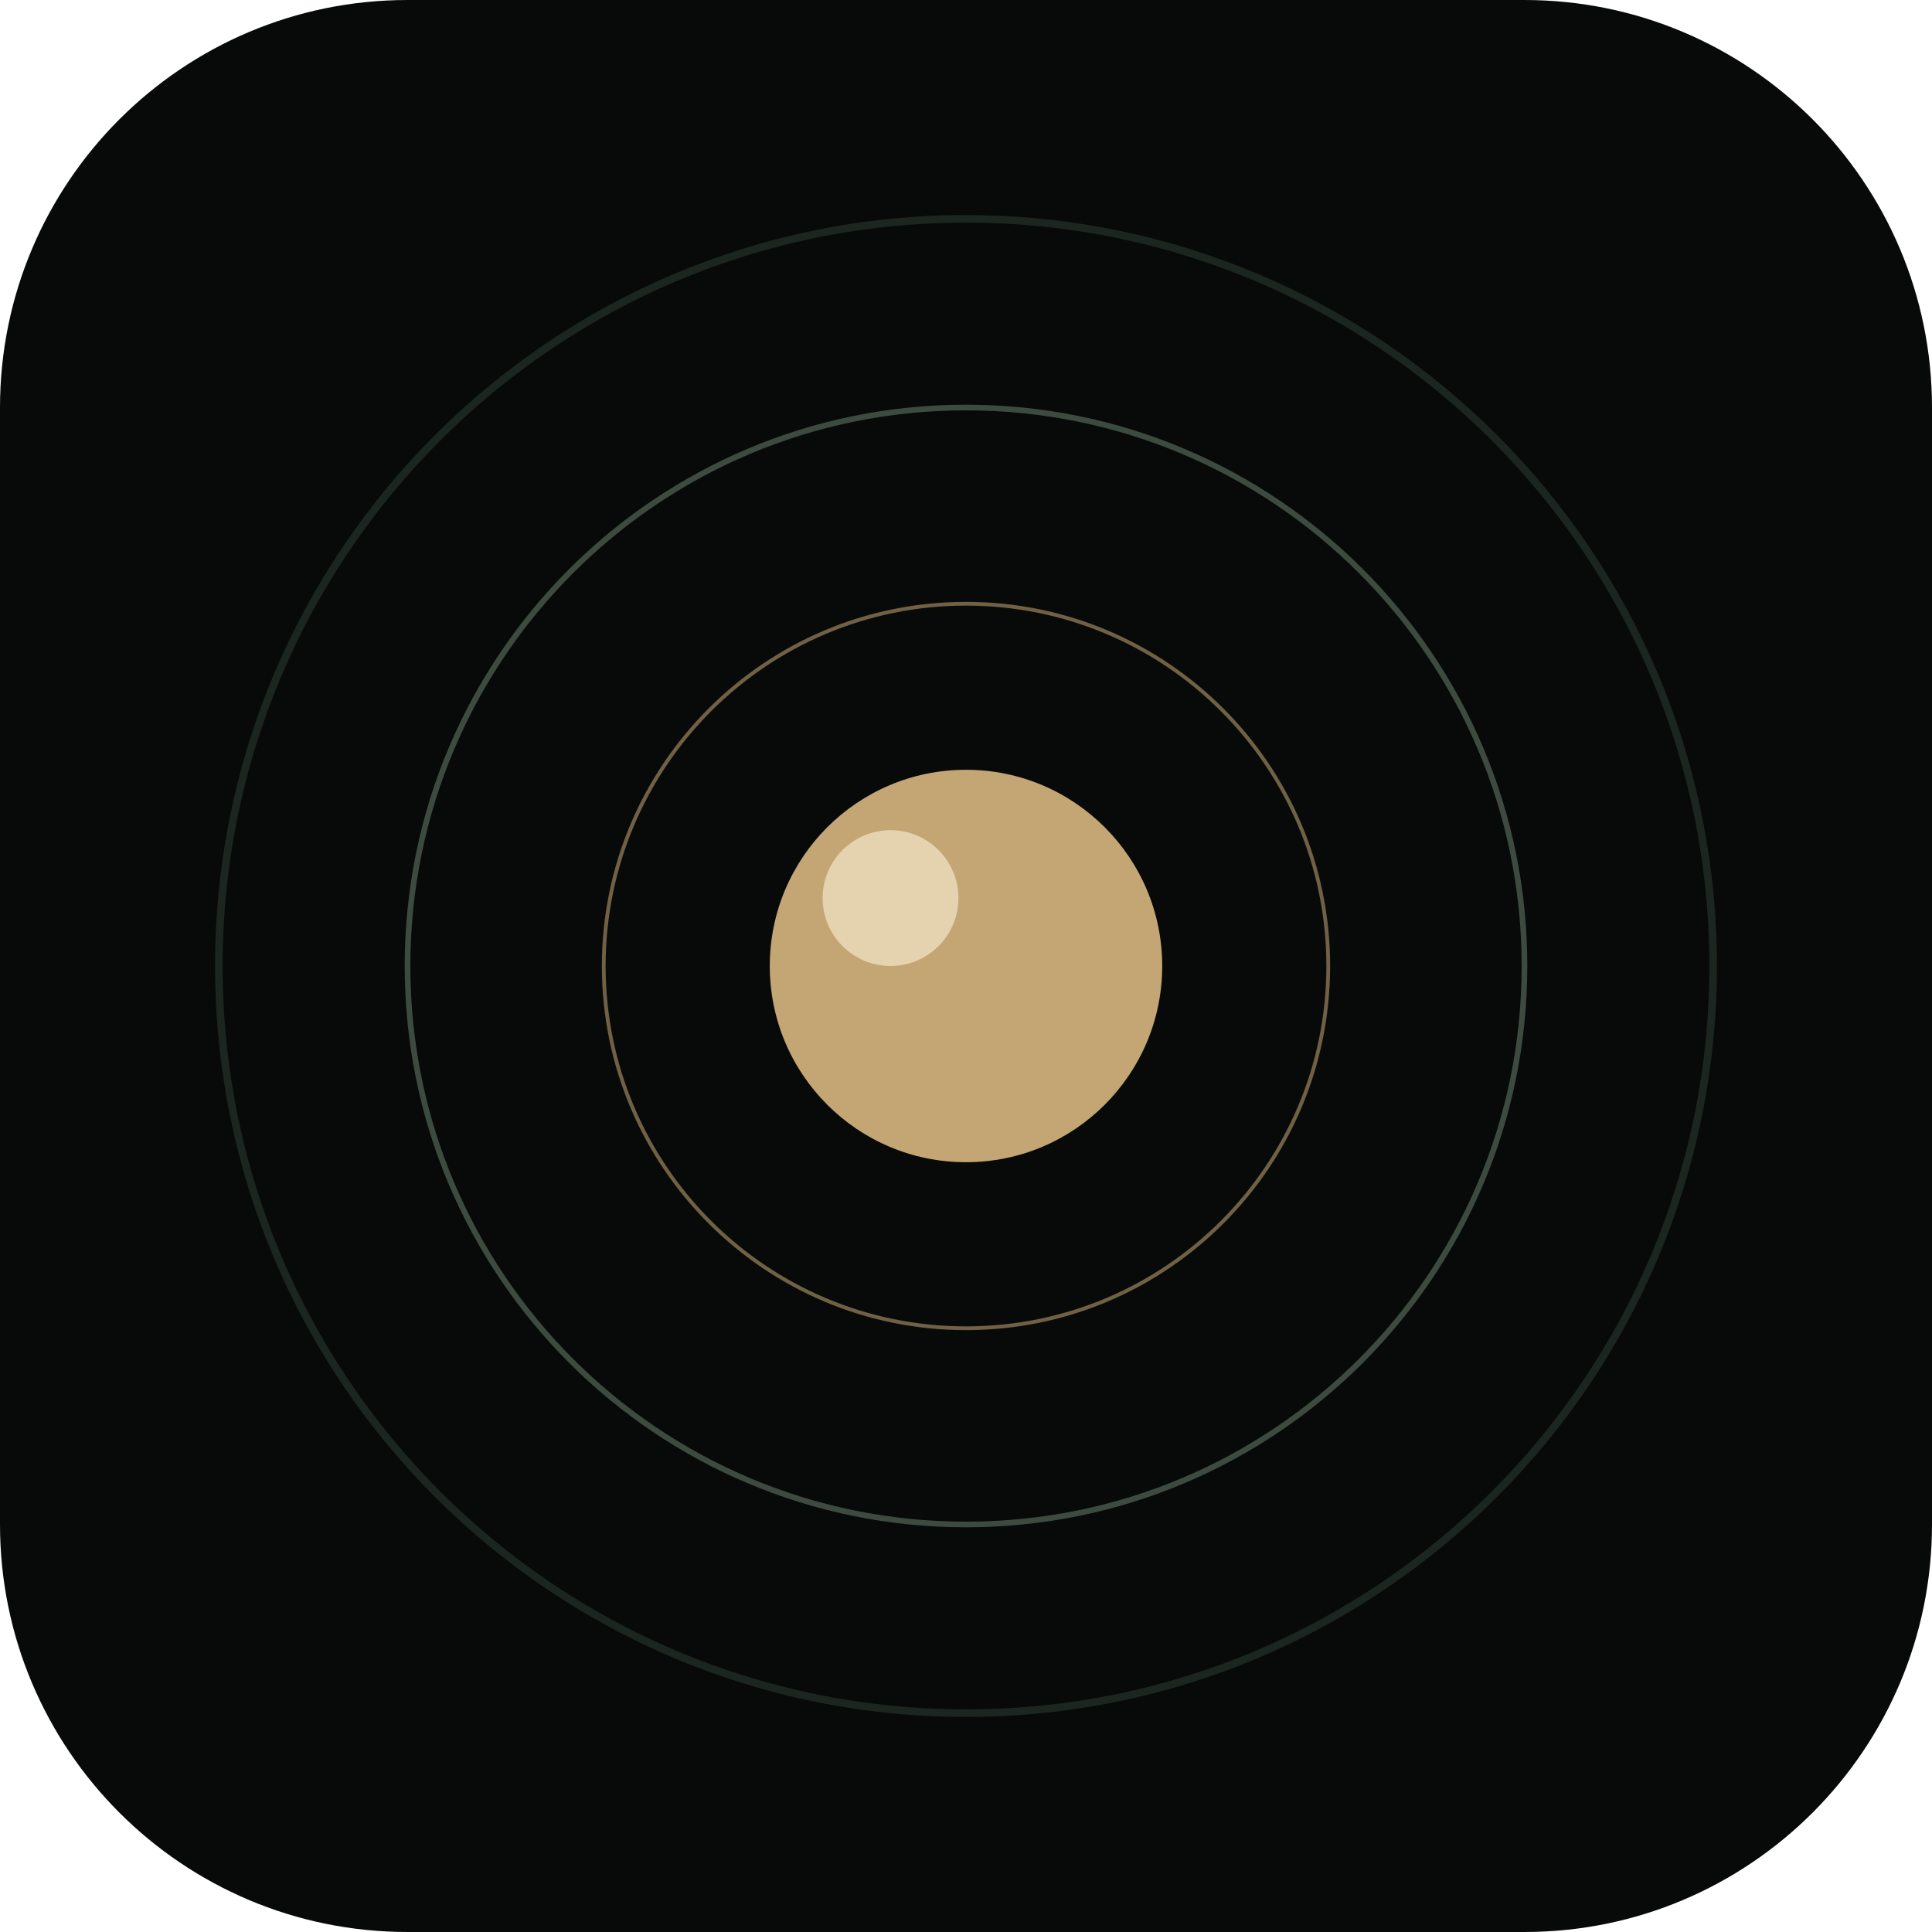
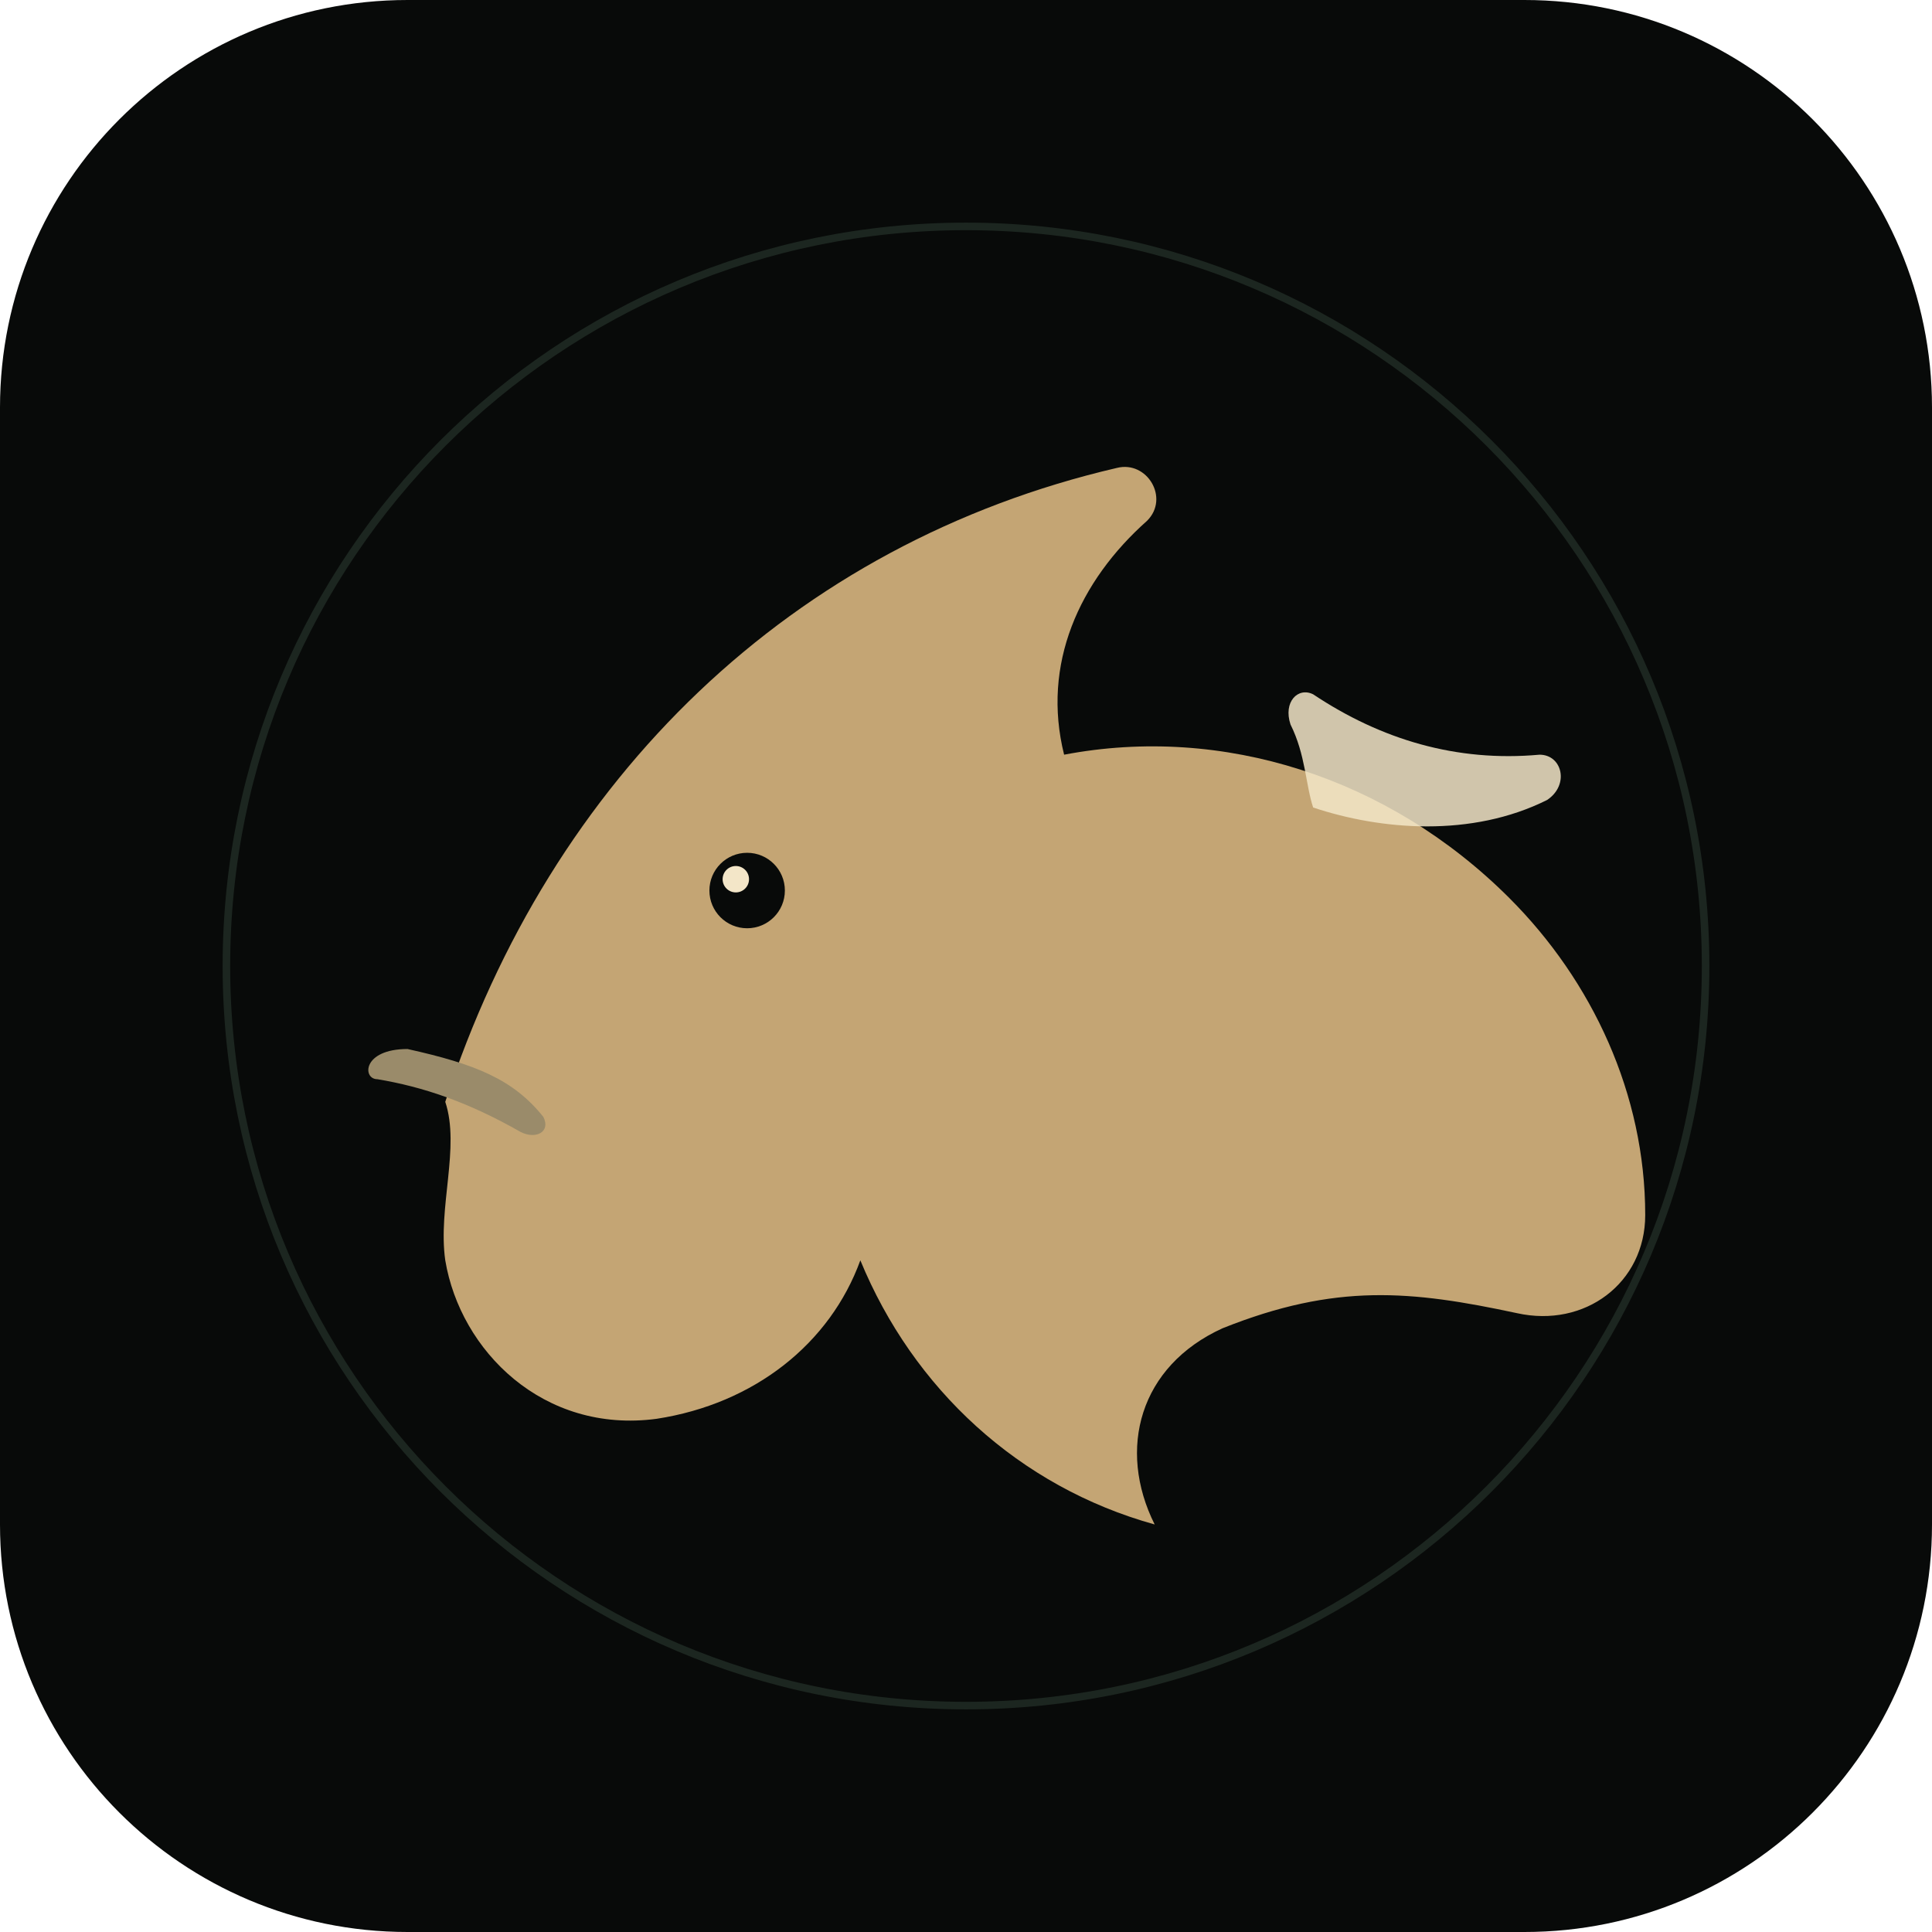
- <svg xmlns="http://www.w3.org/2000/svg" viewBox="0 0 512 512" role="img" aria-label="Stillpoint">
+ <svg xmlns="http://www.w3.org/2000/svg" viewBox="0 0 512 512" role="img" aria-label="Raven Flock">
  <rect width="512" height="512" rx="108" fill="#080a09" />
-   <circle cx="256" cy="256" r="198" fill="none" stroke="#1c2620" stroke-width="2" />
-   <circle cx="256" cy="256" r="148" fill="none" stroke="#3d4a40" stroke-width="1.5" />
-   <circle cx="256" cy="256" r="96" fill="none" stroke="#c4a574" stroke-width="1" opacity="0.55" />
-   <circle cx="256" cy="256" r="52" fill="#c4a574" />
-   <circle cx="236" cy="238" r="18" fill="#f3e6c8" opacity="0.7" />
+   <circle cx="256" cy="256" r="196" fill="none" stroke="#1c2620" stroke-width="2" />
+   <path fill="#c4a574" d="M118 292c28-86 92-148 178-168 8-2 14 8 8 14-18 16-28 38-22 62 42-8 86 6 118 38 22 22 36 52 36 84 0 18-16 30-34 26-28-6-48-8-78 4-22 10-28 32-18 52-36-10-64-36-78-70-8 22-28 38-54 42-30 4-52-18-56-42-2-14 4-30 0-42z" />
+   <path fill="#f3e6c8" opacity="0.85" d="M348 214c18 6 42 8 62-2 6-4 4-12-2-12-22 2-42-4-60-16-4-2-8 2-6 8 4 8 4 16 6 22z" />
+   <circle cx="198" cy="236" r="10" fill="#080a09" />
+   <circle cx="195" cy="233" r="3.5" fill="#f3e6c8" />
+   <path fill="#9a8b6a" d="M108 278c18 4 28 8 36 18 2 4-2 6-6 4-14-8-26-12-38-14-4 0-4-8 8-8z" />
</svg>
